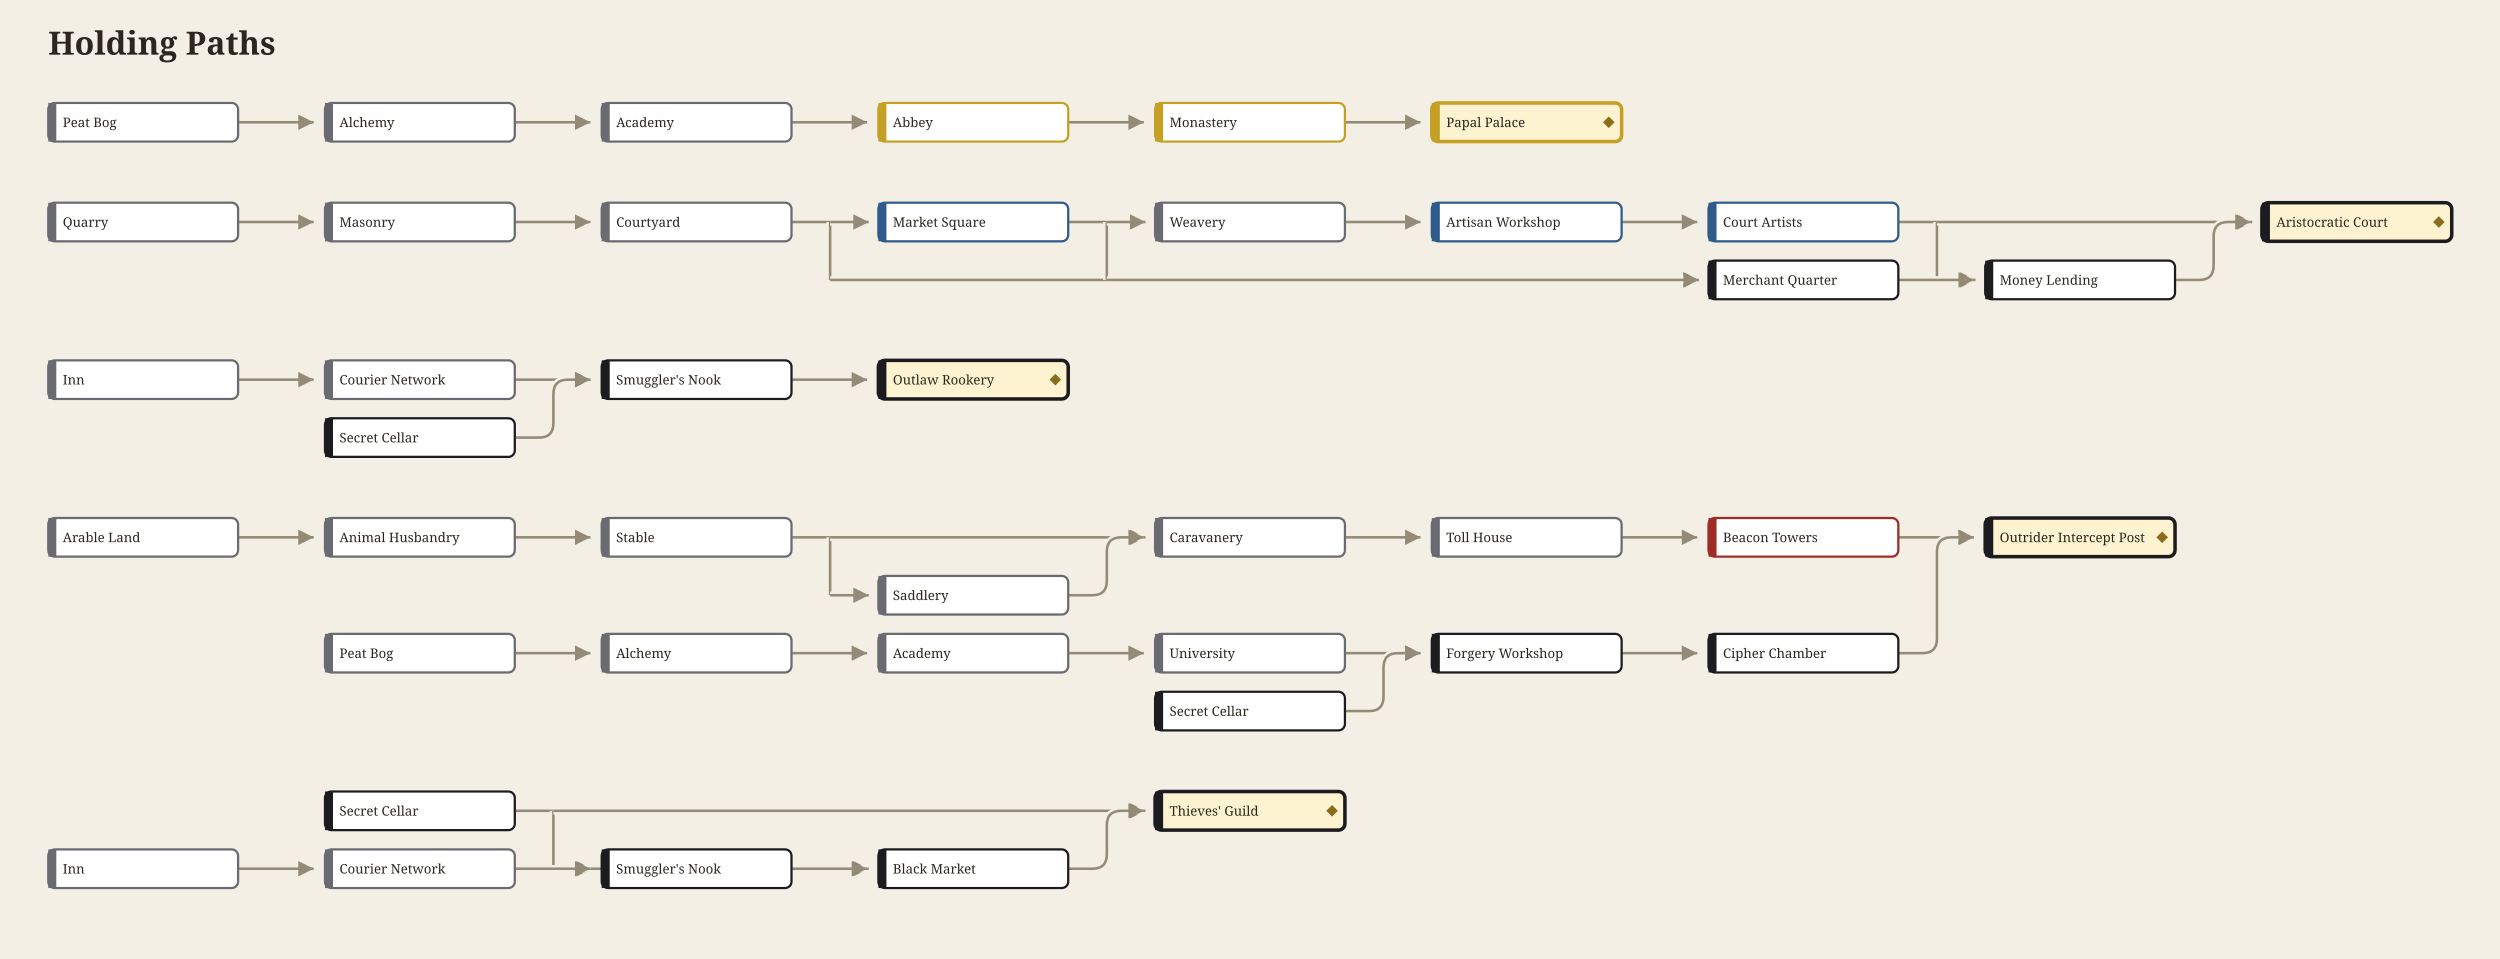
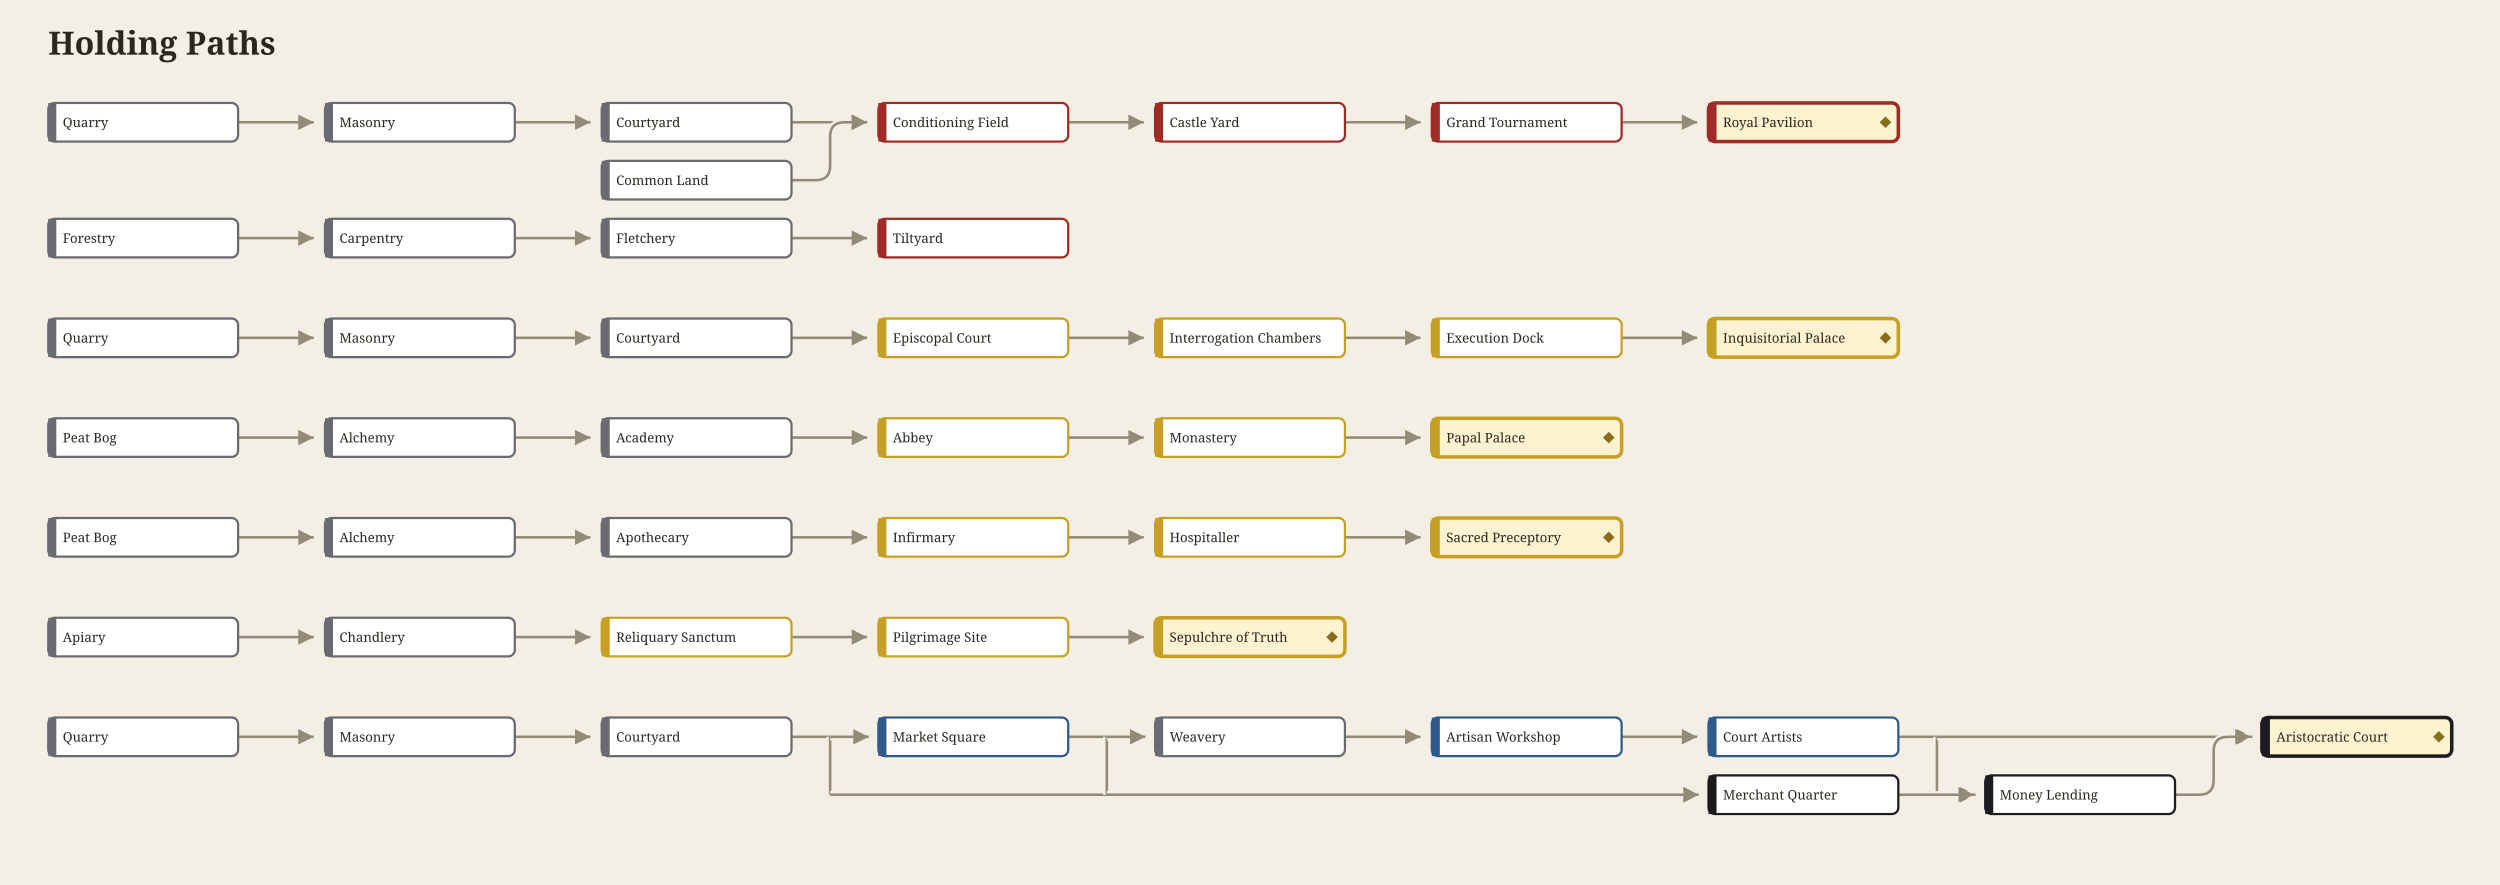
- <svg xmlns="http://www.w3.org/2000/svg" width="1554" height="596" viewBox="0 0 1554 596" font-family="Georgia, serif">
-   <rect width="1554" height="596" fill="#f4efe4" />
+ <svg xmlns="http://www.w3.org/2000/svg" width="1554" height="550" viewBox="0 0 1554 550" font-family="Georgia, serif">
+   <rect width="1554" height="550" fill="#f4efe4" />
  <defs>
    <marker id="arw-2E5A8C" markerWidth="7" markerHeight="7" refX="6" refY="3" orient="auto">
      <path d="M0,0 L6,3 L0,6 Z" fill="#2E5A8C" />
    </marker>
    <marker id="arw-9E2B25" markerWidth="7" markerHeight="7" refX="6" refY="3" orient="auto">
      <path d="M0,0 L6,3 L0,6 Z" fill="#9E2B25" />
    </marker>
    <marker id="arw-1c9c8c" markerWidth="7" markerHeight="7" refX="6" refY="3" orient="auto">
      <path d="M0,0 L6,3 L0,6 Z" fill="#1c9c8c" />
    </marker>
    <marker id="arw-C6A024" markerWidth="7" markerHeight="7" refX="6" refY="3" orient="auto">
      <path d="M0,0 L6,3 L0,6 Z" fill="#C6A024" />
    </marker>
    <marker id="arw-6A3D8F" markerWidth="7" markerHeight="7" refX="6" refY="3" orient="auto">
      <path d="M0,0 L6,3 L0,6 Z" fill="#6A3D8F" />
    </marker>
    <marker id="arw-CC6A1A" markerWidth="7" markerHeight="7" refX="6" refY="3" orient="auto">
      <path d="M0,0 L6,3 L0,6 Z" fill="#CC6A1A" />
    </marker>
    <marker id="arw-3a7d3a" markerWidth="7" markerHeight="7" refX="6" refY="3" orient="auto">
      <path d="M0,0 L6,3 L0,6 Z" fill="#3a7d3a" />
    </marker>
    <marker id="arw-b5347a" markerWidth="7" markerHeight="7" refX="6" refY="3" orient="auto">
      <path d="M0,0 L6,3 L0,6 Z" fill="#b5347a" />
    </marker>
    <marker id="arw-2b6f9e" markerWidth="7" markerHeight="7" refX="6" refY="3" orient="auto">
      <path d="M0,0 L6,3 L0,6 Z" fill="#2b6f9e" />
    </marker>
    <marker id="arw-8a6d1a" markerWidth="7" markerHeight="7" refX="6" refY="3" orient="auto">
      <path d="M0,0 L6,3 L0,6 Z" fill="#8a6d1a" />
    </marker>
    <marker id="arw-5f5647" markerWidth="7" markerHeight="7" refX="6" refY="3" orient="auto">
      <path d="M0,0 L6,3 L0,6 Z" fill="#5f5647" />
    </marker>
    <marker id="arw-7a2ea0" markerWidth="7" markerHeight="7" refX="6" refY="3" orient="auto">
      <path d="M0,0 L6,3 L0,6 Z" fill="#7a2ea0" />
    </marker>
    <marker id="arw-0f8a7e" markerWidth="7" markerHeight="7" refX="6" refY="3" orient="auto">
      <path d="M0,0 L6,3 L0,6 Z" fill="#0f8a7e" />
    </marker>
    <marker id="arw-a83232" markerWidth="7" markerHeight="7" refX="6" refY="3" orient="auto">
      <path d="M0,0 L6,3 L0,6 Z" fill="#a83232" />
    </marker>
    <marker id="arw-8f8672" markerWidth="7" markerHeight="7" refX="6" refY="3" orient="auto">
      <path d="M0,0 L6,3 L0,6 Z" fill="#8f8672" />
    </marker>
  </defs>
  <text x="30" y="34" font-size="20" font-weight="bold" fill="#2b2620">Holding Paths</text>
  <path d="M148,76 L195,76" fill="none" stroke="#f4efe4" stroke-width="4.6" opacity="1" />
  <path d="M148,76 L195,76" fill="none" stroke="#8f8672" stroke-width="1.6" opacity="0.95" marker-end="url(#arw-8f8672)" />
+   <path d="M148,148 L195,148" fill="none" stroke="#f4efe4" stroke-width="4.6" opacity="1" />
+   <path d="M148,148 L195,148" fill="none" stroke="#8f8672" stroke-width="1.6" opacity="0.95" marker-end="url(#arw-8f8672)" />
  <path d="M320,76 L367,76" fill="none" stroke="#f4efe4" stroke-width="4.6" opacity="1" />
  <path d="M320,76 L367,76" fill="none" stroke="#8f8672" stroke-width="1.6" opacity="0.95" marker-end="url(#arw-8f8672)" />
+   <path d="M320,148 L367,148" fill="none" stroke="#f4efe4" stroke-width="4.6" opacity="1" />
+   <path d="M320,148 L367,148" fill="none" stroke="#8f8672" stroke-width="1.6" opacity="0.95" marker-end="url(#arw-8f8672)" />
  <path d="M492,76 L539,76" fill="none" stroke="#f4efe4" stroke-width="4.6" opacity="1" />
  <path d="M492,76 L539,76" fill="none" stroke="#8f8672" stroke-width="1.6" opacity="0.95" marker-end="url(#arw-8f8672)" />
+   <path d="M492,112 L507,112 Q516,112 516,103 L516,85 Q516,76 525,76 L539,76" fill="none" stroke="#f4efe4" stroke-width="4.6" opacity="1" />
+   <path d="M492,112 L507,112 Q516,112 516,103 L516,85 Q516,76 525,76 L539,76" fill="none" stroke="#8f8672" stroke-width="1.6" opacity="0.95" marker-end="url(#arw-8f8672)" />
+   <path d="M492,148 L539,148" fill="none" stroke="#f4efe4" stroke-width="4.6" opacity="1" />
+   <path d="M492,148 L539,148" fill="none" stroke="#8f8672" stroke-width="1.6" opacity="0.95" marker-end="url(#arw-8f8672)" />
  <path d="M664,76 L711,76" fill="none" stroke="#f4efe4" stroke-width="4.6" opacity="1" />
  <path d="M664,76 L711,76" fill="none" stroke="#8f8672" stroke-width="1.6" opacity="0.95" marker-end="url(#arw-8f8672)" />
  <path d="M836,76 L883,76" fill="none" stroke="#f4efe4" stroke-width="4.6" opacity="1" />
  <path d="M836,76 L883,76" fill="none" stroke="#8f8672" stroke-width="1.6" opacity="0.95" marker-end="url(#arw-8f8672)" />
+   <path d="M1008,76 L1055,76" fill="none" stroke="#f4efe4" stroke-width="4.6" opacity="1" />
+   <path d="M1008,76 L1055,76" fill="none" stroke="#8f8672" stroke-width="1.6" opacity="0.95" marker-end="url(#arw-8f8672)" />
  <rect x="30" y="64" width="118" height="24" rx="4" fill="#ffffff" stroke="#6a6a72" stroke-width="1.4" />
  <rect x="30" y="64" width="5" height="24" fill="#6a6a72" />
-   <text x="39" y="79" font-size="8.2" fill="#2b2620">Peat Bog</text>
+   <text x="39" y="79" font-size="8.2" fill="#2b2620">Quarry</text>
+   <rect x="30" y="136" width="118" height="24" rx="4" fill="#ffffff" stroke="#6a6a72" stroke-width="1.4" />
+   <rect x="30" y="136" width="5" height="24" fill="#6a6a72" />
+   <text x="39" y="151" font-size="8.2" fill="#2b2620">Forestry</text>
  <rect x="202" y="64" width="118" height="24" rx="4" fill="#ffffff" stroke="#6a6a72" stroke-width="1.4" />
  <rect x="202" y="64" width="5" height="24" fill="#6a6a72" />
-   <text x="211" y="79" font-size="8.2" fill="#2b2620">Alchemy</text>
+   <text x="211" y="79" font-size="8.2" fill="#2b2620">Masonry</text>
+   <rect x="202" y="136" width="118" height="24" rx="4" fill="#ffffff" stroke="#6a6a72" stroke-width="1.4" />
+   <rect x="202" y="136" width="5" height="24" fill="#6a6a72" />
+   <text x="211" y="151" font-size="8.2" fill="#2b2620">Carpentry</text>
  <rect x="374" y="64" width="118" height="24" rx="4" fill="#ffffff" stroke="#6a6a72" stroke-width="1.4" />
  <rect x="374" y="64" width="5" height="24" fill="#6a6a72" />
-   <text x="383" y="79" font-size="8.2" fill="#2b2620">Academy</text>
-   <rect x="546" y="64" width="118" height="24" rx="4" fill="#ffffff" stroke="#C6A024" stroke-width="1.4" />
-   <rect x="546" y="64" width="5" height="24" fill="#C6A024" />
-   <text x="555" y="79" font-size="8.2" fill="#2b2620">Abbey</text>
-   <rect x="718" y="64" width="118" height="24" rx="4" fill="#ffffff" stroke="#C6A024" stroke-width="1.4" />
-   <rect x="718" y="64" width="5" height="24" fill="#C6A024" />
-   <text x="727" y="79" font-size="8.2" fill="#2b2620">Monastery</text>
-   <rect x="890" y="64" width="118" height="24" rx="4" fill="#fdf3d0" stroke="#C6A024" stroke-width="2.2" />
-   <rect x="890" y="64" width="5" height="24" fill="#C6A024" />
-   <text x="899" y="79" font-size="8.2" fill="#2b2620">Papal Palace</text>
-   <polygon points="1000.0,72.4 1003.6,76.0 1000.0,79.6 996.4,76.0" fill="#8a6d1a" />
-   <path d="M148,138 L195,138" fill="none" stroke="#f4efe4" stroke-width="4.6" opacity="1" />
-   <path d="M148,138 L195,138" fill="none" stroke="#8f8672" stroke-width="1.6" opacity="0.95" marker-end="url(#arw-8f8672)" />
-   <path d="M320,138 L367,138" fill="none" stroke="#f4efe4" stroke-width="4.6" opacity="1" />
-   <path d="M320,138 L367,138" fill="none" stroke="#8f8672" stroke-width="1.6" opacity="0.95" marker-end="url(#arw-8f8672)" />
-   <path d="M492,138 L516,138" fill="none" stroke="#f4efe4" stroke-width="4.6" opacity="1" />
-   <path d="M492,138 L516,138" fill="none" stroke="#8f8672" stroke-width="1.6" opacity="0.95" />
-   <path d="M516,138 L516,174" fill="none" stroke="#f4efe4" stroke-width="4.6" opacity="1" />
-   <path d="M516,138 L516,174" fill="none" stroke="#8f8672" stroke-width="1.6" opacity="0.95" />
-   <path d="M516,138 L540,138" fill="none" stroke="#f4efe4" stroke-width="4.6" opacity="1" />
-   <path d="M516,138 L540,138" fill="none" stroke="#8f8672" stroke-width="1.6" opacity="0.95" marker-end="url(#arw-8f8672)" />
-   <path d="M516,174 L1056,174" fill="none" stroke="#f4efe4" stroke-width="4.6" opacity="1" />
-   <path d="M516,174 L1056,174" fill="none" stroke="#8f8672" stroke-width="1.6" opacity="0.95" marker-end="url(#arw-8f8672)" />
-   <path d="M664,138 L688,138" fill="none" stroke="#f4efe4" stroke-width="4.6" opacity="1" />
-   <path d="M664,138 L688,138" fill="none" stroke="#8f8672" stroke-width="1.6" opacity="0.95" />
-   <path d="M688,138 L688,174" fill="none" stroke="#f4efe4" stroke-width="4.6" opacity="1" />
-   <path d="M688,138 L688,174" fill="none" stroke="#8f8672" stroke-width="1.6" opacity="0.95" />
-   <path d="M688,138 L712,138" fill="none" stroke="#f4efe4" stroke-width="4.6" opacity="1" />
-   <path d="M688,138 L712,138" fill="none" stroke="#8f8672" stroke-width="1.6" opacity="0.95" marker-end="url(#arw-8f8672)" />
-   <path d="M688,174 L1056,174" fill="none" stroke="#f4efe4" stroke-width="4.6" opacity="1" />
-   <path d="M688,174 L1056,174" fill="none" stroke="#8f8672" stroke-width="1.6" opacity="0.95" marker-end="url(#arw-8f8672)" />
-   <path d="M836,138 L883,138" fill="none" stroke="#f4efe4" stroke-width="4.6" opacity="1" />
-   <path d="M836,138 L883,138" fill="none" stroke="#8f8672" stroke-width="1.6" opacity="0.95" marker-end="url(#arw-8f8672)" />
-   <path d="M1008,138 L1055,138" fill="none" stroke="#f4efe4" stroke-width="4.6" opacity="1" />
-   <path d="M1008,138 L1055,138" fill="none" stroke="#8f8672" stroke-width="1.6" opacity="0.95" marker-end="url(#arw-8f8672)" />
-   <path d="M1180,138 L1204,138" fill="none" stroke="#f4efe4" stroke-width="4.6" opacity="1" />
-   <path d="M1180,138 L1204,138" fill="none" stroke="#8f8672" stroke-width="1.6" opacity="0.95" />
-   <path d="M1204,138 L1204,174" fill="none" stroke="#f4efe4" stroke-width="4.6" opacity="1" />
-   <path d="M1204,138 L1204,174" fill="none" stroke="#8f8672" stroke-width="1.6" opacity="0.95" />
-   <path d="M1204,174 L1228,174" fill="none" stroke="#f4efe4" stroke-width="4.6" opacity="1" />
-   <path d="M1204,174 L1228,174" fill="none" stroke="#8f8672" stroke-width="1.6" opacity="0.95" marker-end="url(#arw-8f8672)" />
-   <path d="M1204,138 L1400,138" fill="none" stroke="#f4efe4" stroke-width="4.6" opacity="1" />
-   <path d="M1204,138 L1400,138" fill="none" stroke="#8f8672" stroke-width="1.6" opacity="0.95" marker-end="url(#arw-8f8672)" />
-   <path d="M1180,174 L1227,174" fill="none" stroke="#f4efe4" stroke-width="4.6" opacity="1" />
-   <path d="M1180,174 L1227,174" fill="none" stroke="#8f8672" stroke-width="1.6" opacity="0.95" marker-end="url(#arw-8f8672)" />
-   <path d="M1352,174 L1367,174 Q1376,174 1376,165 L1376,147 Q1376,138 1385,138 L1399,138" fill="none" stroke="#f4efe4" stroke-width="4.6" opacity="1" />
-   <path d="M1352,174 L1367,174 Q1376,174 1376,165 L1376,147 Q1376,138 1385,138 L1399,138" fill="none" stroke="#8f8672" stroke-width="1.6" opacity="0.95" marker-end="url(#arw-8f8672)" />
-   <rect x="30" y="126" width="118" height="24" rx="4" fill="#ffffff" stroke="#6a6a72" stroke-width="1.4" />
-   <rect x="30" y="126" width="5" height="24" fill="#6a6a72" />
-   <text x="39" y="141" font-size="8.2" fill="#2b2620">Quarry</text>
-   <rect x="202" y="126" width="118" height="24" rx="4" fill="#ffffff" stroke="#6a6a72" stroke-width="1.4" />
-   <rect x="202" y="126" width="5" height="24" fill="#6a6a72" />
-   <text x="211" y="141" font-size="8.2" fill="#2b2620">Masonry</text>
-   <rect x="374" y="126" width="118" height="24" rx="4" fill="#ffffff" stroke="#6a6a72" stroke-width="1.4" />
-   <rect x="374" y="126" width="5" height="24" fill="#6a6a72" />
-   <text x="383" y="141" font-size="8.2" fill="#2b2620">Courtyard</text>
-   <rect x="546" y="126" width="118" height="24" rx="4" fill="#ffffff" stroke="#2E5A8C" stroke-width="1.4" />
-   <rect x="546" y="126" width="5" height="24" fill="#2E5A8C" />
-   <text x="555" y="141" font-size="8.2" fill="#2b2620">Market Square</text>
-   <rect x="718" y="126" width="118" height="24" rx="4" fill="#ffffff" stroke="#6a6a72" stroke-width="1.4" />
-   <rect x="718" y="126" width="5" height="24" fill="#6a6a72" />
-   <text x="727" y="141" font-size="8.2" fill="#2b2620">Weavery</text>
-   <rect x="890" y="126" width="118" height="24" rx="4" fill="#ffffff" stroke="#2E5A8C" stroke-width="1.4" />
-   <rect x="890" y="126" width="5" height="24" fill="#2E5A8C" />
-   <text x="899" y="141" font-size="8.2" fill="#2b2620">Artisan Workshop</text>
-   <rect x="1062" y="126" width="118" height="24" rx="4" fill="#ffffff" stroke="#2E5A8C" stroke-width="1.4" />
-   <rect x="1062" y="126" width="5" height="24" fill="#2E5A8C" />
-   <text x="1071" y="141" font-size="8.2" fill="#2b2620">Court Artists</text>
-   <rect x="1062" y="162" width="118" height="24" rx="4" fill="#ffffff" stroke="#1c1c20" stroke-width="1.4" />
-   <rect x="1062" y="162" width="5" height="24" fill="#1c1c20" />
-   <text x="1071" y="177" font-size="8.2" fill="#2b2620">Merchant Quarter</text>
-   <rect x="1234" y="162" width="118" height="24" rx="4" fill="#ffffff" stroke="#1c1c20" stroke-width="1.4" />
-   <rect x="1234" y="162" width="5" height="24" fill="#1c1c20" />
-   <text x="1243" y="177" font-size="8.2" fill="#2b2620">Money Lending</text>
-   <rect x="1406" y="126" width="118" height="24" rx="4" fill="#fdf3d0" stroke="#1c1c20" stroke-width="2.2" />
-   <rect x="1406" y="126" width="5" height="24" fill="#1c1c20" />
-   <text x="1415" y="141" font-size="8.2" fill="#2b2620">Aristocratic Court</text>
-   <polygon points="1516.0,134.4 1519.6,138.0 1516.0,141.6 1512.4,138.0" fill="#8a6d1a" />
-   <path d="M148,236 L195,236" fill="none" stroke="#f4efe4" stroke-width="4.6" opacity="1" />
-   <path d="M148,236 L195,236" fill="none" stroke="#8f8672" stroke-width="1.6" opacity="0.95" marker-end="url(#arw-8f8672)" />
-   <path d="M320,236 L367,236" fill="none" stroke="#f4efe4" stroke-width="4.6" opacity="1" />
-   <path d="M320,236 L367,236" fill="none" stroke="#8f8672" stroke-width="1.6" opacity="0.95" marker-end="url(#arw-8f8672)" />
-   <path d="M320,272 L335,272 Q344,272 344,263 L344,245 Q344,236 353,236 L367,236" fill="none" stroke="#f4efe4" stroke-width="4.6" opacity="1" />
-   <path d="M320,272 L335,272 Q344,272 344,263 L344,245 Q344,236 353,236 L367,236" fill="none" stroke="#8f8672" stroke-width="1.6" opacity="0.95" marker-end="url(#arw-8f8672)" />
-   <path d="M492,236 L539,236" fill="none" stroke="#f4efe4" stroke-width="4.6" opacity="1" />
-   <path d="M492,236 L539,236" fill="none" stroke="#8f8672" stroke-width="1.6" opacity="0.95" marker-end="url(#arw-8f8672)" />
-   <rect x="30" y="224" width="118" height="24" rx="4" fill="#ffffff" stroke="#6a6a72" stroke-width="1.4" />
-   <rect x="30" y="224" width="5" height="24" fill="#6a6a72" />
-   <text x="39" y="239" font-size="8.2" fill="#2b2620">Inn</text>
-   <rect x="202" y="224" width="118" height="24" rx="4" fill="#ffffff" stroke="#6a6a72" stroke-width="1.4" />
-   <rect x="202" y="224" width="5" height="24" fill="#6a6a72" />
-   <text x="211" y="239" font-size="8.2" fill="#2b2620">Courier Network</text>
-   <rect x="202" y="260" width="118" height="24" rx="4" fill="#ffffff" stroke="#1c1c20" stroke-width="1.4" />
-   <rect x="202" y="260" width="5" height="24" fill="#1c1c20" />
-   <text x="211" y="275" font-size="8.2" fill="#2b2620">Secret Cellar</text>
-   <rect x="374" y="224" width="118" height="24" rx="4" fill="#ffffff" stroke="#1c1c20" stroke-width="1.4" />
-   <rect x="374" y="224" width="5" height="24" fill="#1c1c20" />
-   <text x="383" y="239" font-size="8.2" fill="#2b2620">Smuggler's Nook</text>
-   <rect x="546" y="224" width="118" height="24" rx="4" fill="#fdf3d0" stroke="#1c1c20" stroke-width="2.2" />
-   <rect x="546" y="224" width="5" height="24" fill="#1c1c20" />
-   <text x="555" y="239" font-size="8.2" fill="#2b2620">Outlaw Rookery</text>
-   <polygon points="656.0,232.4 659.6,236.0 656.0,239.6 652.4,236.0" fill="#8a6d1a" />
+   <text x="383" y="79" font-size="8.2" fill="#2b2620">Courtyard</text>
+   <rect x="374" y="100" width="118" height="24" rx="4" fill="#ffffff" stroke="#6a6a72" stroke-width="1.4" />
+   <rect x="374" y="100" width="5" height="24" fill="#6a6a72" />
+   <text x="383" y="115" font-size="8.2" fill="#2b2620">Common Land</text>
+   <rect x="374" y="136" width="118" height="24" rx="4" fill="#ffffff" stroke="#6a6a72" stroke-width="1.4" />
+   <rect x="374" y="136" width="5" height="24" fill="#6a6a72" />
+   <text x="383" y="151" font-size="8.2" fill="#2b2620">Fletchery</text>
+   <rect x="546" y="64" width="118" height="24" rx="4" fill="#ffffff" stroke="#9E2B25" stroke-width="1.4" />
+   <rect x="546" y="64" width="5" height="24" fill="#9E2B25" />
+   <text x="555" y="79" font-size="8.2" fill="#2b2620">Conditioning Field</text>
+   <rect x="546" y="136" width="118" height="24" rx="4" fill="#ffffff" stroke="#9E2B25" stroke-width="1.4" />
+   <rect x="546" y="136" width="5" height="24" fill="#9E2B25" />
+   <text x="555" y="151" font-size="8.2" fill="#2b2620">Tiltyard</text>
+   <rect x="718" y="64" width="118" height="24" rx="4" fill="#ffffff" stroke="#9E2B25" stroke-width="1.4" />
+   <rect x="718" y="64" width="5" height="24" fill="#9E2B25" />
+   <text x="727" y="79" font-size="8.2" fill="#2b2620">Castle Yard</text>
+   <rect x="890" y="64" width="118" height="24" rx="4" fill="#ffffff" stroke="#9E2B25" stroke-width="1.4" />
+   <rect x="890" y="64" width="5" height="24" fill="#9E2B25" />
+   <text x="899" y="79" font-size="8.2" fill="#2b2620">Grand Tournament</text>
+   <rect x="1062" y="64" width="118" height="24" rx="4" fill="#fdf3d0" stroke="#9E2B25" stroke-width="2.2" />
+   <rect x="1062" y="64" width="5" height="24" fill="#9E2B25" />
+   <text x="1071" y="79" font-size="8.2" fill="#2b2620">Royal Pavilion</text>
+   <polygon points="1172.0,72.4 1175.6,76.0 1172.0,79.6 1168.4,76.0" fill="#8a6d1a" />
+   <path d="M148,210 L195,210" fill="none" stroke="#f4efe4" stroke-width="4.6" opacity="1" />
+   <path d="M148,210 L195,210" fill="none" stroke="#8f8672" stroke-width="1.6" opacity="0.95" marker-end="url(#arw-8f8672)" />
+   <path d="M320,210 L367,210" fill="none" stroke="#f4efe4" stroke-width="4.6" opacity="1" />
+   <path d="M320,210 L367,210" fill="none" stroke="#8f8672" stroke-width="1.6" opacity="0.95" marker-end="url(#arw-8f8672)" />
+   <path d="M492,210 L539,210" fill="none" stroke="#f4efe4" stroke-width="4.6" opacity="1" />
+   <path d="M492,210 L539,210" fill="none" stroke="#8f8672" stroke-width="1.6" opacity="0.95" marker-end="url(#arw-8f8672)" />
+   <path d="M664,210 L711,210" fill="none" stroke="#f4efe4" stroke-width="4.6" opacity="1" />
+   <path d="M664,210 L711,210" fill="none" stroke="#8f8672" stroke-width="1.6" opacity="0.95" marker-end="url(#arw-8f8672)" />
+   <path d="M836,210 L883,210" fill="none" stroke="#f4efe4" stroke-width="4.6" opacity="1" />
+   <path d="M836,210 L883,210" fill="none" stroke="#8f8672" stroke-width="1.6" opacity="0.95" marker-end="url(#arw-8f8672)" />
+   <path d="M1008,210 L1055,210" fill="none" stroke="#f4efe4" stroke-width="4.6" opacity="1" />
+   <path d="M1008,210 L1055,210" fill="none" stroke="#8f8672" stroke-width="1.6" opacity="0.95" marker-end="url(#arw-8f8672)" />
+   <rect x="30" y="198" width="118" height="24" rx="4" fill="#ffffff" stroke="#6a6a72" stroke-width="1.4" />
+   <rect x="30" y="198" width="5" height="24" fill="#6a6a72" />
+   <text x="39" y="213" font-size="8.2" fill="#2b2620">Quarry</text>
+   <rect x="202" y="198" width="118" height="24" rx="4" fill="#ffffff" stroke="#6a6a72" stroke-width="1.4" />
+   <rect x="202" y="198" width="5" height="24" fill="#6a6a72" />
+   <text x="211" y="213" font-size="8.2" fill="#2b2620">Masonry</text>
+   <rect x="374" y="198" width="118" height="24" rx="4" fill="#ffffff" stroke="#6a6a72" stroke-width="1.4" />
+   <rect x="374" y="198" width="5" height="24" fill="#6a6a72" />
+   <text x="383" y="213" font-size="8.2" fill="#2b2620">Courtyard</text>
+   <rect x="546" y="198" width="118" height="24" rx="4" fill="#ffffff" stroke="#C6A024" stroke-width="1.4" />
+   <rect x="546" y="198" width="5" height="24" fill="#C6A024" />
+   <text x="555" y="213" font-size="8.2" fill="#2b2620">Episcopal Court</text>
+   <rect x="718" y="198" width="118" height="24" rx="4" fill="#ffffff" stroke="#C6A024" stroke-width="1.4" />
+   <rect x="718" y="198" width="5" height="24" fill="#C6A024" />
+   <text x="727" y="213" font-size="8.2" fill="#2b2620">Interrogation Chambers</text>
+   <rect x="890" y="198" width="118" height="24" rx="4" fill="#ffffff" stroke="#C6A024" stroke-width="1.4" />
+   <rect x="890" y="198" width="5" height="24" fill="#C6A024" />
+   <text x="899" y="213" font-size="8.2" fill="#2b2620">Execution Dock</text>
+   <rect x="1062" y="198" width="118" height="24" rx="4" fill="#fdf3d0" stroke="#C6A024" stroke-width="2.2" />
+   <rect x="1062" y="198" width="5" height="24" fill="#C6A024" />
+   <text x="1071" y="213" font-size="8.2" fill="#2b2620">Inquisitorial Palace</text>
+   <polygon points="1172.0,206.4 1175.6,210.0 1172.0,213.6 1168.4,210.0" fill="#8a6d1a" />
+   <path d="M148,272 L195,272" fill="none" stroke="#f4efe4" stroke-width="4.6" opacity="1" />
+   <path d="M148,272 L195,272" fill="none" stroke="#8f8672" stroke-width="1.6" opacity="0.95" marker-end="url(#arw-8f8672)" />
+   <path d="M320,272 L367,272" fill="none" stroke="#f4efe4" stroke-width="4.6" opacity="1" />
+   <path d="M320,272 L367,272" fill="none" stroke="#8f8672" stroke-width="1.6" opacity="0.95" marker-end="url(#arw-8f8672)" />
+   <path d="M492,272 L539,272" fill="none" stroke="#f4efe4" stroke-width="4.6" opacity="1" />
+   <path d="M492,272 L539,272" fill="none" stroke="#8f8672" stroke-width="1.6" opacity="0.95" marker-end="url(#arw-8f8672)" />
+   <path d="M664,272 L711,272" fill="none" stroke="#f4efe4" stroke-width="4.6" opacity="1" />
+   <path d="M664,272 L711,272" fill="none" stroke="#8f8672" stroke-width="1.6" opacity="0.95" marker-end="url(#arw-8f8672)" />
+   <path d="M836,272 L883,272" fill="none" stroke="#f4efe4" stroke-width="4.6" opacity="1" />
+   <path d="M836,272 L883,272" fill="none" stroke="#8f8672" stroke-width="1.6" opacity="0.95" marker-end="url(#arw-8f8672)" />
+   <rect x="30" y="260" width="118" height="24" rx="4" fill="#ffffff" stroke="#6a6a72" stroke-width="1.4" />
+   <rect x="30" y="260" width="5" height="24" fill="#6a6a72" />
+   <text x="39" y="275" font-size="8.2" fill="#2b2620">Peat Bog</text>
+   <rect x="202" y="260" width="118" height="24" rx="4" fill="#ffffff" stroke="#6a6a72" stroke-width="1.4" />
+   <rect x="202" y="260" width="5" height="24" fill="#6a6a72" />
+   <text x="211" y="275" font-size="8.2" fill="#2b2620">Alchemy</text>
+   <rect x="374" y="260" width="118" height="24" rx="4" fill="#ffffff" stroke="#6a6a72" stroke-width="1.4" />
+   <rect x="374" y="260" width="5" height="24" fill="#6a6a72" />
+   <text x="383" y="275" font-size="8.2" fill="#2b2620">Academy</text>
+   <rect x="546" y="260" width="118" height="24" rx="4" fill="#ffffff" stroke="#C6A024" stroke-width="1.4" />
+   <rect x="546" y="260" width="5" height="24" fill="#C6A024" />
+   <text x="555" y="275" font-size="8.2" fill="#2b2620">Abbey</text>
+   <rect x="718" y="260" width="118" height="24" rx="4" fill="#ffffff" stroke="#C6A024" stroke-width="1.4" />
+   <rect x="718" y="260" width="5" height="24" fill="#C6A024" />
+   <text x="727" y="275" font-size="8.2" fill="#2b2620">Monastery</text>
+   <rect x="890" y="260" width="118" height="24" rx="4" fill="#fdf3d0" stroke="#C6A024" stroke-width="2.2" />
+   <rect x="890" y="260" width="5" height="24" fill="#C6A024" />
+   <text x="899" y="275" font-size="8.2" fill="#2b2620">Papal Palace</text>
+   <polygon points="1000.0,268.4 1003.6,272.0 1000.0,275.6 996.4,272.0" fill="#8a6d1a" />
  <path d="M148,334 L195,334" fill="none" stroke="#f4efe4" stroke-width="4.6" opacity="1" />
  <path d="M148,334 L195,334" fill="none" stroke="#8f8672" stroke-width="1.6" opacity="0.95" marker-end="url(#arw-8f8672)" />
  <path d="M320,334 L367,334" fill="none" stroke="#f4efe4" stroke-width="4.6" opacity="1" />
  <path d="M320,334 L367,334" fill="none" stroke="#8f8672" stroke-width="1.6" opacity="0.95" marker-end="url(#arw-8f8672)" />
-   <path d="M320,406 L367,406" fill="none" stroke="#f4efe4" stroke-width="4.6" opacity="1" />
-   <path d="M320,406 L367,406" fill="none" stroke="#8f8672" stroke-width="1.6" opacity="0.95" marker-end="url(#arw-8f8672)" />
-   <path d="M492,334 L516,334" fill="none" stroke="#f4efe4" stroke-width="4.6" opacity="1" />
-   <path d="M492,334 L516,334" fill="none" stroke="#8f8672" stroke-width="1.6" opacity="0.95" />
-   <path d="M516,334 L516,370" fill="none" stroke="#f4efe4" stroke-width="4.6" opacity="1" />
-   <path d="M516,334 L516,370" fill="none" stroke="#8f8672" stroke-width="1.6" opacity="0.95" />
-   <path d="M516,370 L540,370" fill="none" stroke="#f4efe4" stroke-width="4.6" opacity="1" />
-   <path d="M516,370 L540,370" fill="none" stroke="#8f8672" stroke-width="1.6" opacity="0.95" marker-end="url(#arw-8f8672)" />
-   <path d="M516,334 L712,334" fill="none" stroke="#f4efe4" stroke-width="4.6" opacity="1" />
-   <path d="M516,334 L712,334" fill="none" stroke="#8f8672" stroke-width="1.6" opacity="0.95" marker-end="url(#arw-8f8672)" />
-   <path d="M492,406 L539,406" fill="none" stroke="#f4efe4" stroke-width="4.6" opacity="1" />
-   <path d="M492,406 L539,406" fill="none" stroke="#8f8672" stroke-width="1.6" opacity="0.95" marker-end="url(#arw-8f8672)" />
-   <path d="M664,370 L679,370 Q688,370 688,361 L688,343 Q688,334 697,334 L711,334" fill="none" stroke="#f4efe4" stroke-width="4.6" opacity="1" />
-   <path d="M664,370 L679,370 Q688,370 688,361 L688,343 Q688,334 697,334 L711,334" fill="none" stroke="#8f8672" stroke-width="1.6" opacity="0.95" marker-end="url(#arw-8f8672)" />
-   <path d="M664,406 L711,406" fill="none" stroke="#f4efe4" stroke-width="4.6" opacity="1" />
-   <path d="M664,406 L711,406" fill="none" stroke="#8f8672" stroke-width="1.6" opacity="0.95" marker-end="url(#arw-8f8672)" />
+   <path d="M492,334 L539,334" fill="none" stroke="#f4efe4" stroke-width="4.6" opacity="1" />
+   <path d="M492,334 L539,334" fill="none" stroke="#8f8672" stroke-width="1.6" opacity="0.95" marker-end="url(#arw-8f8672)" />
+   <path d="M664,334 L711,334" fill="none" stroke="#f4efe4" stroke-width="4.6" opacity="1" />
+   <path d="M664,334 L711,334" fill="none" stroke="#8f8672" stroke-width="1.6" opacity="0.95" marker-end="url(#arw-8f8672)" />
  <path d="M836,334 L883,334" fill="none" stroke="#f4efe4" stroke-width="4.6" opacity="1" />
  <path d="M836,334 L883,334" fill="none" stroke="#8f8672" stroke-width="1.6" opacity="0.95" marker-end="url(#arw-8f8672)" />
-   <path d="M836,406 L883,406" fill="none" stroke="#f4efe4" stroke-width="4.6" opacity="1" />
-   <path d="M836,406 L883,406" fill="none" stroke="#8f8672" stroke-width="1.6" opacity="0.95" marker-end="url(#arw-8f8672)" />
-   <path d="M836,442 L851,442 Q860,442 860,433 L860,415 Q860,406 869,406 L883,406" fill="none" stroke="#f4efe4" stroke-width="4.6" opacity="1" />
-   <path d="M836,442 L851,442 Q860,442 860,433 L860,415 Q860,406 869,406 L883,406" fill="none" stroke="#8f8672" stroke-width="1.6" opacity="0.95" marker-end="url(#arw-8f8672)" />
-   <path d="M1008,334 L1055,334" fill="none" stroke="#f4efe4" stroke-width="4.6" opacity="1" />
-   <path d="M1008,334 L1055,334" fill="none" stroke="#8f8672" stroke-width="1.6" opacity="0.95" marker-end="url(#arw-8f8672)" />
-   <path d="M1008,406 L1055,406" fill="none" stroke="#f4efe4" stroke-width="4.6" opacity="1" />
-   <path d="M1008,406 L1055,406" fill="none" stroke="#8f8672" stroke-width="1.6" opacity="0.95" marker-end="url(#arw-8f8672)" />
-   <path d="M1180,334 L1227,334" fill="none" stroke="#f4efe4" stroke-width="4.6" opacity="1" />
-   <path d="M1180,334 L1227,334" fill="none" stroke="#8f8672" stroke-width="1.6" opacity="0.95" marker-end="url(#arw-8f8672)" />
-   <path d="M1180,406 L1195,406 Q1204,406 1204,397 L1204,343 Q1204,334 1213,334 L1227,334" fill="none" stroke="#f4efe4" stroke-width="4.6" opacity="1" />
-   <path d="M1180,406 L1195,406 Q1204,406 1204,397 L1204,343 Q1204,334 1213,334 L1227,334" fill="none" stroke="#8f8672" stroke-width="1.6" opacity="0.95" marker-end="url(#arw-8f8672)" />
  <rect x="30" y="322" width="118" height="24" rx="4" fill="#ffffff" stroke="#6a6a72" stroke-width="1.4" />
  <rect x="30" y="322" width="5" height="24" fill="#6a6a72" />
-   <text x="39" y="337" font-size="8.2" fill="#2b2620">Arable Land</text>
+   <text x="39" y="337" font-size="8.2" fill="#2b2620">Peat Bog</text>
  <rect x="202" y="322" width="118" height="24" rx="4" fill="#ffffff" stroke="#6a6a72" stroke-width="1.4" />
  <rect x="202" y="322" width="5" height="24" fill="#6a6a72" />
-   <text x="211" y="337" font-size="8.2" fill="#2b2620">Animal Husbandry</text>
-   <rect x="202" y="394" width="118" height="24" rx="4" fill="#ffffff" stroke="#6a6a72" stroke-width="1.4" />
-   <rect x="202" y="394" width="5" height="24" fill="#6a6a72" />
-   <text x="211" y="409" font-size="8.2" fill="#2b2620">Peat Bog</text>
+   <text x="211" y="337" font-size="8.2" fill="#2b2620">Alchemy</text>
  <rect x="374" y="322" width="118" height="24" rx="4" fill="#ffffff" stroke="#6a6a72" stroke-width="1.4" />
  <rect x="374" y="322" width="5" height="24" fill="#6a6a72" />
-   <text x="383" y="337" font-size="8.2" fill="#2b2620">Stable</text>
-   <rect x="374" y="394" width="118" height="24" rx="4" fill="#ffffff" stroke="#6a6a72" stroke-width="1.4" />
-   <rect x="374" y="394" width="5" height="24" fill="#6a6a72" />
-   <text x="383" y="409" font-size="8.2" fill="#2b2620">Alchemy</text>
-   <rect x="546" y="358" width="118" height="24" rx="4" fill="#ffffff" stroke="#6a6a72" stroke-width="1.4" />
-   <rect x="546" y="358" width="5" height="24" fill="#6a6a72" />
-   <text x="555" y="373" font-size="8.2" fill="#2b2620">Saddlery</text>
-   <rect x="546" y="394" width="118" height="24" rx="4" fill="#ffffff" stroke="#6a6a72" stroke-width="1.4" />
-   <rect x="546" y="394" width="5" height="24" fill="#6a6a72" />
-   <text x="555" y="409" font-size="8.2" fill="#2b2620">Academy</text>
-   <rect x="718" y="322" width="118" height="24" rx="4" fill="#ffffff" stroke="#6a6a72" stroke-width="1.4" />
-   <rect x="718" y="322" width="5" height="24" fill="#6a6a72" />
-   <text x="727" y="337" font-size="8.2" fill="#2b2620">Caravanery</text>
-   <rect x="718" y="394" width="118" height="24" rx="4" fill="#ffffff" stroke="#6a6a72" stroke-width="1.4" />
-   <rect x="718" y="394" width="5" height="24" fill="#6a6a72" />
-   <text x="727" y="409" font-size="8.2" fill="#2b2620">University</text>
-   <rect x="718" y="430" width="118" height="24" rx="4" fill="#ffffff" stroke="#1c1c20" stroke-width="1.4" />
-   <rect x="718" y="430" width="5" height="24" fill="#1c1c20" />
-   <text x="727" y="445" font-size="8.2" fill="#2b2620">Secret Cellar</text>
-   <rect x="890" y="322" width="118" height="24" rx="4" fill="#ffffff" stroke="#6a6a72" stroke-width="1.4" />
-   <rect x="890" y="322" width="5" height="24" fill="#6a6a72" />
-   <text x="899" y="337" font-size="8.2" fill="#2b2620">Toll House</text>
-   <rect x="890" y="394" width="118" height="24" rx="4" fill="#ffffff" stroke="#1c1c20" stroke-width="1.4" />
-   <rect x="890" y="394" width="5" height="24" fill="#1c1c20" />
-   <text x="899" y="409" font-size="8.2" fill="#2b2620">Forgery Workshop</text>
-   <rect x="1062" y="322" width="118" height="24" rx="4" fill="#ffffff" stroke="#9E2B25" stroke-width="1.4" />
-   <rect x="1062" y="322" width="5" height="24" fill="#9E2B25" />
-   <text x="1071" y="337" font-size="8.2" fill="#2b2620">Beacon Towers</text>
-   <rect x="1062" y="394" width="118" height="24" rx="4" fill="#ffffff" stroke="#1c1c20" stroke-width="1.4" />
-   <rect x="1062" y="394" width="5" height="24" fill="#1c1c20" />
-   <text x="1071" y="409" font-size="8.2" fill="#2b2620">Cipher Chamber</text>
-   <rect x="1234" y="322" width="118" height="24" rx="4" fill="#fdf3d0" stroke="#1c1c20" stroke-width="2.2" />
-   <rect x="1234" y="322" width="5" height="24" fill="#1c1c20" />
-   <text x="1243" y="337" font-size="8.2" fill="#2b2620">Outrider Intercept Post</text>
-   <polygon points="1344.0,330.4 1347.6,334.0 1344.0,337.6 1340.4,334.0" fill="#8a6d1a" />
-   <path d="M148,540 L195,540" fill="none" stroke="#f4efe4" stroke-width="4.6" opacity="1" />
-   <path d="M148,540 L195,540" fill="none" stroke="#8f8672" stroke-width="1.6" opacity="0.95" marker-end="url(#arw-8f8672)" />
-   <path d="M320,504 L344,504" fill="none" stroke="#f4efe4" stroke-width="4.6" opacity="1" />
-   <path d="M320,504 L344,504" fill="none" stroke="#8f8672" stroke-width="1.6" opacity="0.95" />
-   <path d="M344,504 L344,540" fill="none" stroke="#f4efe4" stroke-width="4.6" opacity="1" />
-   <path d="M344,504 L344,540" fill="none" stroke="#8f8672" stroke-width="1.6" opacity="0.95" />
-   <path d="M344,540 L368,540" fill="none" stroke="#f4efe4" stroke-width="4.6" opacity="1" />
-   <path d="M344,540 L368,540" fill="none" stroke="#8f8672" stroke-width="1.6" opacity="0.95" marker-end="url(#arw-8f8672)" />
-   <path d="M344,540 L540,540" fill="none" stroke="#f4efe4" stroke-width="4.6" opacity="1" />
-   <path d="M344,540 L540,540" fill="none" stroke="#8f8672" stroke-width="1.6" opacity="0.95" marker-end="url(#arw-8f8672)" />
-   <path d="M344,504 L712,504" fill="none" stroke="#f4efe4" stroke-width="4.6" opacity="1" />
-   <path d="M344,504 L712,504" fill="none" stroke="#8f8672" stroke-width="1.6" opacity="0.95" marker-end="url(#arw-8f8672)" />
-   <path d="M320,540 L367,540" fill="none" stroke="#f4efe4" stroke-width="4.6" opacity="1" />
-   <path d="M320,540 L367,540" fill="none" stroke="#8f8672" stroke-width="1.6" opacity="0.95" marker-end="url(#arw-8f8672)" />
-   <path d="M492,540 L539,540" fill="none" stroke="#f4efe4" stroke-width="4.6" opacity="1" />
-   <path d="M492,540 L539,540" fill="none" stroke="#8f8672" stroke-width="1.6" opacity="0.95" marker-end="url(#arw-8f8672)" />
-   <path d="M664,540 L679,540 Q688,540 688,531 L688,513 Q688,504 697,504 L711,504" fill="none" stroke="#f4efe4" stroke-width="4.6" opacity="1" />
-   <path d="M664,540 L679,540 Q688,540 688,531 L688,513 Q688,504 697,504 L711,504" fill="none" stroke="#8f8672" stroke-width="1.6" opacity="0.95" marker-end="url(#arw-8f8672)" />
-   <rect x="30" y="528" width="118" height="24" rx="4" fill="#ffffff" stroke="#6a6a72" stroke-width="1.4" />
-   <rect x="30" y="528" width="5" height="24" fill="#6a6a72" />
-   <text x="39" y="543" font-size="8.2" fill="#2b2620">Inn</text>
-   <rect x="202" y="492" width="118" height="24" rx="4" fill="#ffffff" stroke="#1c1c20" stroke-width="1.4" />
-   <rect x="202" y="492" width="5" height="24" fill="#1c1c20" />
-   <text x="211" y="507" font-size="8.2" fill="#2b2620">Secret Cellar</text>
-   <rect x="202" y="528" width="118" height="24" rx="4" fill="#ffffff" stroke="#6a6a72" stroke-width="1.4" />
-   <rect x="202" y="528" width="5" height="24" fill="#6a6a72" />
-   <text x="211" y="543" font-size="8.2" fill="#2b2620">Courier Network</text>
-   <rect x="374" y="528" width="118" height="24" rx="4" fill="#ffffff" stroke="#1c1c20" stroke-width="1.4" />
-   <rect x="374" y="528" width="5" height="24" fill="#1c1c20" />
-   <text x="383" y="543" font-size="8.2" fill="#2b2620">Smuggler's Nook</text>
-   <rect x="546" y="528" width="118" height="24" rx="4" fill="#ffffff" stroke="#1c1c20" stroke-width="1.4" />
-   <rect x="546" y="528" width="5" height="24" fill="#1c1c20" />
-   <text x="555" y="543" font-size="8.2" fill="#2b2620">Black Market</text>
-   <rect x="718" y="492" width="118" height="24" rx="4" fill="#fdf3d0" stroke="#1c1c20" stroke-width="2.2" />
-   <rect x="718" y="492" width="5" height="24" fill="#1c1c20" />
-   <text x="727" y="507" font-size="8.2" fill="#2b2620">Thieves' Guild</text>
-   <polygon points="828.0,500.4 831.6,504.0 828.0,507.6 824.4,504.0" fill="#8a6d1a" />
+   <text x="383" y="337" font-size="8.2" fill="#2b2620">Apothecary</text>
+   <rect x="546" y="322" width="118" height="24" rx="4" fill="#ffffff" stroke="#C6A024" stroke-width="1.4" />
+   <rect x="546" y="322" width="5" height="24" fill="#C6A024" />
+   <text x="555" y="337" font-size="8.2" fill="#2b2620">Infirmary</text>
+   <rect x="718" y="322" width="118" height="24" rx="4" fill="#ffffff" stroke="#C6A024" stroke-width="1.4" />
+   <rect x="718" y="322" width="5" height="24" fill="#C6A024" />
+   <text x="727" y="337" font-size="8.2" fill="#2b2620">Hospitaller</text>
+   <rect x="890" y="322" width="118" height="24" rx="4" fill="#fdf3d0" stroke="#C6A024" stroke-width="2.2" />
+   <rect x="890" y="322" width="5" height="24" fill="#C6A024" />
+   <text x="899" y="337" font-size="8.2" fill="#2b2620">Sacred Preceptory</text>
+   <polygon points="1000.0,330.4 1003.6,334.0 1000.0,337.6 996.4,334.0" fill="#8a6d1a" />
+   <path d="M148,396 L195,396" fill="none" stroke="#f4efe4" stroke-width="4.6" opacity="1" />
+   <path d="M148,396 L195,396" fill="none" stroke="#8f8672" stroke-width="1.6" opacity="0.95" marker-end="url(#arw-8f8672)" />
+   <path d="M320,396 L367,396" fill="none" stroke="#f4efe4" stroke-width="4.6" opacity="1" />
+   <path d="M320,396 L367,396" fill="none" stroke="#8f8672" stroke-width="1.6" opacity="0.95" marker-end="url(#arw-8f8672)" />
+   <path d="M492,396 L539,396" fill="none" stroke="#f4efe4" stroke-width="4.6" opacity="1" />
+   <path d="M492,396 L539,396" fill="none" stroke="#8f8672" stroke-width="1.6" opacity="0.95" marker-end="url(#arw-8f8672)" />
+   <path d="M664,396 L711,396" fill="none" stroke="#f4efe4" stroke-width="4.6" opacity="1" />
+   <path d="M664,396 L711,396" fill="none" stroke="#8f8672" stroke-width="1.6" opacity="0.95" marker-end="url(#arw-8f8672)" />
+   <rect x="30" y="384" width="118" height="24" rx="4" fill="#ffffff" stroke="#6a6a72" stroke-width="1.4" />
+   <rect x="30" y="384" width="5" height="24" fill="#6a6a72" />
+   <text x="39" y="399" font-size="8.2" fill="#2b2620">Apiary</text>
+   <rect x="202" y="384" width="118" height="24" rx="4" fill="#ffffff" stroke="#6a6a72" stroke-width="1.4" />
+   <rect x="202" y="384" width="5" height="24" fill="#6a6a72" />
+   <text x="211" y="399" font-size="8.2" fill="#2b2620">Chandlery</text>
+   <rect x="374" y="384" width="118" height="24" rx="4" fill="#ffffff" stroke="#C6A024" stroke-width="1.4" />
+   <rect x="374" y="384" width="5" height="24" fill="#C6A024" />
+   <text x="383" y="399" font-size="8.2" fill="#2b2620">Reliquary Sanctum</text>
+   <rect x="546" y="384" width="118" height="24" rx="4" fill="#ffffff" stroke="#C6A024" stroke-width="1.4" />
+   <rect x="546" y="384" width="5" height="24" fill="#C6A024" />
+   <text x="555" y="399" font-size="8.2" fill="#2b2620">Pilgrimage Site</text>
+   <rect x="718" y="384" width="118" height="24" rx="4" fill="#fdf3d0" stroke="#C6A024" stroke-width="2.2" />
+   <rect x="718" y="384" width="5" height="24" fill="#C6A024" />
+   <text x="727" y="399" font-size="8.2" fill="#2b2620">Sepulchre of Truth</text>
+   <polygon points="828.0,392.4 831.6,396.0 828.0,399.6 824.4,396.0" fill="#8a6d1a" />
+   <path d="M148,458 L195,458" fill="none" stroke="#f4efe4" stroke-width="4.6" opacity="1" />
+   <path d="M148,458 L195,458" fill="none" stroke="#8f8672" stroke-width="1.6" opacity="0.95" marker-end="url(#arw-8f8672)" />
+   <path d="M320,458 L367,458" fill="none" stroke="#f4efe4" stroke-width="4.6" opacity="1" />
+   <path d="M320,458 L367,458" fill="none" stroke="#8f8672" stroke-width="1.6" opacity="0.95" marker-end="url(#arw-8f8672)" />
+   <path d="M492,458 L516,458" fill="none" stroke="#f4efe4" stroke-width="4.6" opacity="1" />
+   <path d="M492,458 L516,458" fill="none" stroke="#8f8672" stroke-width="1.6" opacity="0.95" />
+   <path d="M516,458 L516,494" fill="none" stroke="#f4efe4" stroke-width="4.6" opacity="1" />
+   <path d="M516,458 L516,494" fill="none" stroke="#8f8672" stroke-width="1.6" opacity="0.95" />
+   <path d="M516,458 L540,458" fill="none" stroke="#f4efe4" stroke-width="4.6" opacity="1" />
+   <path d="M516,458 L540,458" fill="none" stroke="#8f8672" stroke-width="1.6" opacity="0.95" marker-end="url(#arw-8f8672)" />
+   <path d="M516,494 L1056,494" fill="none" stroke="#f4efe4" stroke-width="4.6" opacity="1" />
+   <path d="M516,494 L1056,494" fill="none" stroke="#8f8672" stroke-width="1.6" opacity="0.95" marker-end="url(#arw-8f8672)" />
+   <path d="M664,458 L688,458" fill="none" stroke="#f4efe4" stroke-width="4.6" opacity="1" />
+   <path d="M664,458 L688,458" fill="none" stroke="#8f8672" stroke-width="1.6" opacity="0.95" />
+   <path d="M688,458 L688,494" fill="none" stroke="#f4efe4" stroke-width="4.6" opacity="1" />
+   <path d="M688,458 L688,494" fill="none" stroke="#8f8672" stroke-width="1.6" opacity="0.95" />
+   <path d="M688,458 L712,458" fill="none" stroke="#f4efe4" stroke-width="4.6" opacity="1" />
+   <path d="M688,458 L712,458" fill="none" stroke="#8f8672" stroke-width="1.6" opacity="0.95" marker-end="url(#arw-8f8672)" />
+   <path d="M688,494 L1056,494" fill="none" stroke="#f4efe4" stroke-width="4.6" opacity="1" />
+   <path d="M688,494 L1056,494" fill="none" stroke="#8f8672" stroke-width="1.6" opacity="0.95" marker-end="url(#arw-8f8672)" />
+   <path d="M836,458 L883,458" fill="none" stroke="#f4efe4" stroke-width="4.6" opacity="1" />
+   <path d="M836,458 L883,458" fill="none" stroke="#8f8672" stroke-width="1.6" opacity="0.95" marker-end="url(#arw-8f8672)" />
+   <path d="M1008,458 L1055,458" fill="none" stroke="#f4efe4" stroke-width="4.6" opacity="1" />
+   <path d="M1008,458 L1055,458" fill="none" stroke="#8f8672" stroke-width="1.6" opacity="0.95" marker-end="url(#arw-8f8672)" />
+   <path d="M1180,458 L1204,458" fill="none" stroke="#f4efe4" stroke-width="4.6" opacity="1" />
+   <path d="M1180,458 L1204,458" fill="none" stroke="#8f8672" stroke-width="1.6" opacity="0.95" />
+   <path d="M1204,458 L1204,494" fill="none" stroke="#f4efe4" stroke-width="4.6" opacity="1" />
+   <path d="M1204,458 L1204,494" fill="none" stroke="#8f8672" stroke-width="1.6" opacity="0.95" />
+   <path d="M1204,494 L1228,494" fill="none" stroke="#f4efe4" stroke-width="4.6" opacity="1" />
+   <path d="M1204,494 L1228,494" fill="none" stroke="#8f8672" stroke-width="1.6" opacity="0.95" marker-end="url(#arw-8f8672)" />
+   <path d="M1204,458 L1400,458" fill="none" stroke="#f4efe4" stroke-width="4.6" opacity="1" />
+   <path d="M1204,458 L1400,458" fill="none" stroke="#8f8672" stroke-width="1.6" opacity="0.95" marker-end="url(#arw-8f8672)" />
+   <path d="M1180,494 L1227,494" fill="none" stroke="#f4efe4" stroke-width="4.6" opacity="1" />
+   <path d="M1180,494 L1227,494" fill="none" stroke="#8f8672" stroke-width="1.6" opacity="0.95" marker-end="url(#arw-8f8672)" />
+   <path d="M1352,494 L1367,494 Q1376,494 1376,485 L1376,467 Q1376,458 1385,458 L1399,458" fill="none" stroke="#f4efe4" stroke-width="4.6" opacity="1" />
+   <path d="M1352,494 L1367,494 Q1376,494 1376,485 L1376,467 Q1376,458 1385,458 L1399,458" fill="none" stroke="#8f8672" stroke-width="1.6" opacity="0.95" marker-end="url(#arw-8f8672)" />
+   <rect x="30" y="446" width="118" height="24" rx="4" fill="#ffffff" stroke="#6a6a72" stroke-width="1.4" />
+   <rect x="30" y="446" width="5" height="24" fill="#6a6a72" />
+   <text x="39" y="461" font-size="8.2" fill="#2b2620">Quarry</text>
+   <rect x="202" y="446" width="118" height="24" rx="4" fill="#ffffff" stroke="#6a6a72" stroke-width="1.4" />
+   <rect x="202" y="446" width="5" height="24" fill="#6a6a72" />
+   <text x="211" y="461" font-size="8.2" fill="#2b2620">Masonry</text>
+   <rect x="374" y="446" width="118" height="24" rx="4" fill="#ffffff" stroke="#6a6a72" stroke-width="1.4" />
+   <rect x="374" y="446" width="5" height="24" fill="#6a6a72" />
+   <text x="383" y="461" font-size="8.2" fill="#2b2620">Courtyard</text>
+   <rect x="546" y="446" width="118" height="24" rx="4" fill="#ffffff" stroke="#2E5A8C" stroke-width="1.4" />
+   <rect x="546" y="446" width="5" height="24" fill="#2E5A8C" />
+   <text x="555" y="461" font-size="8.2" fill="#2b2620">Market Square</text>
+   <rect x="718" y="446" width="118" height="24" rx="4" fill="#ffffff" stroke="#6a6a72" stroke-width="1.4" />
+   <rect x="718" y="446" width="5" height="24" fill="#6a6a72" />
+   <text x="727" y="461" font-size="8.2" fill="#2b2620">Weavery</text>
+   <rect x="890" y="446" width="118" height="24" rx="4" fill="#ffffff" stroke="#2E5A8C" stroke-width="1.4" />
+   <rect x="890" y="446" width="5" height="24" fill="#2E5A8C" />
+   <text x="899" y="461" font-size="8.2" fill="#2b2620">Artisan Workshop</text>
+   <rect x="1062" y="446" width="118" height="24" rx="4" fill="#ffffff" stroke="#2E5A8C" stroke-width="1.4" />
+   <rect x="1062" y="446" width="5" height="24" fill="#2E5A8C" />
+   <text x="1071" y="461" font-size="8.2" fill="#2b2620">Court Artists</text>
+   <rect x="1062" y="482" width="118" height="24" rx="4" fill="#ffffff" stroke="#1c1c20" stroke-width="1.4" />
+   <rect x="1062" y="482" width="5" height="24" fill="#1c1c20" />
+   <text x="1071" y="497" font-size="8.2" fill="#2b2620">Merchant Quarter</text>
+   <rect x="1234" y="482" width="118" height="24" rx="4" fill="#ffffff" stroke="#1c1c20" stroke-width="1.4" />
+   <rect x="1234" y="482" width="5" height="24" fill="#1c1c20" />
+   <text x="1243" y="497" font-size="8.2" fill="#2b2620">Money Lending</text>
+   <rect x="1406" y="446" width="118" height="24" rx="4" fill="#fdf3d0" stroke="#1c1c20" stroke-width="2.2" />
+   <rect x="1406" y="446" width="5" height="24" fill="#1c1c20" />
+   <text x="1415" y="461" font-size="8.2" fill="#2b2620">Aristocratic Court</text>
+   <polygon points="1516.0,454.4 1519.6,458.0 1516.0,461.6 1512.4,458.0" fill="#8a6d1a" />
</svg>
